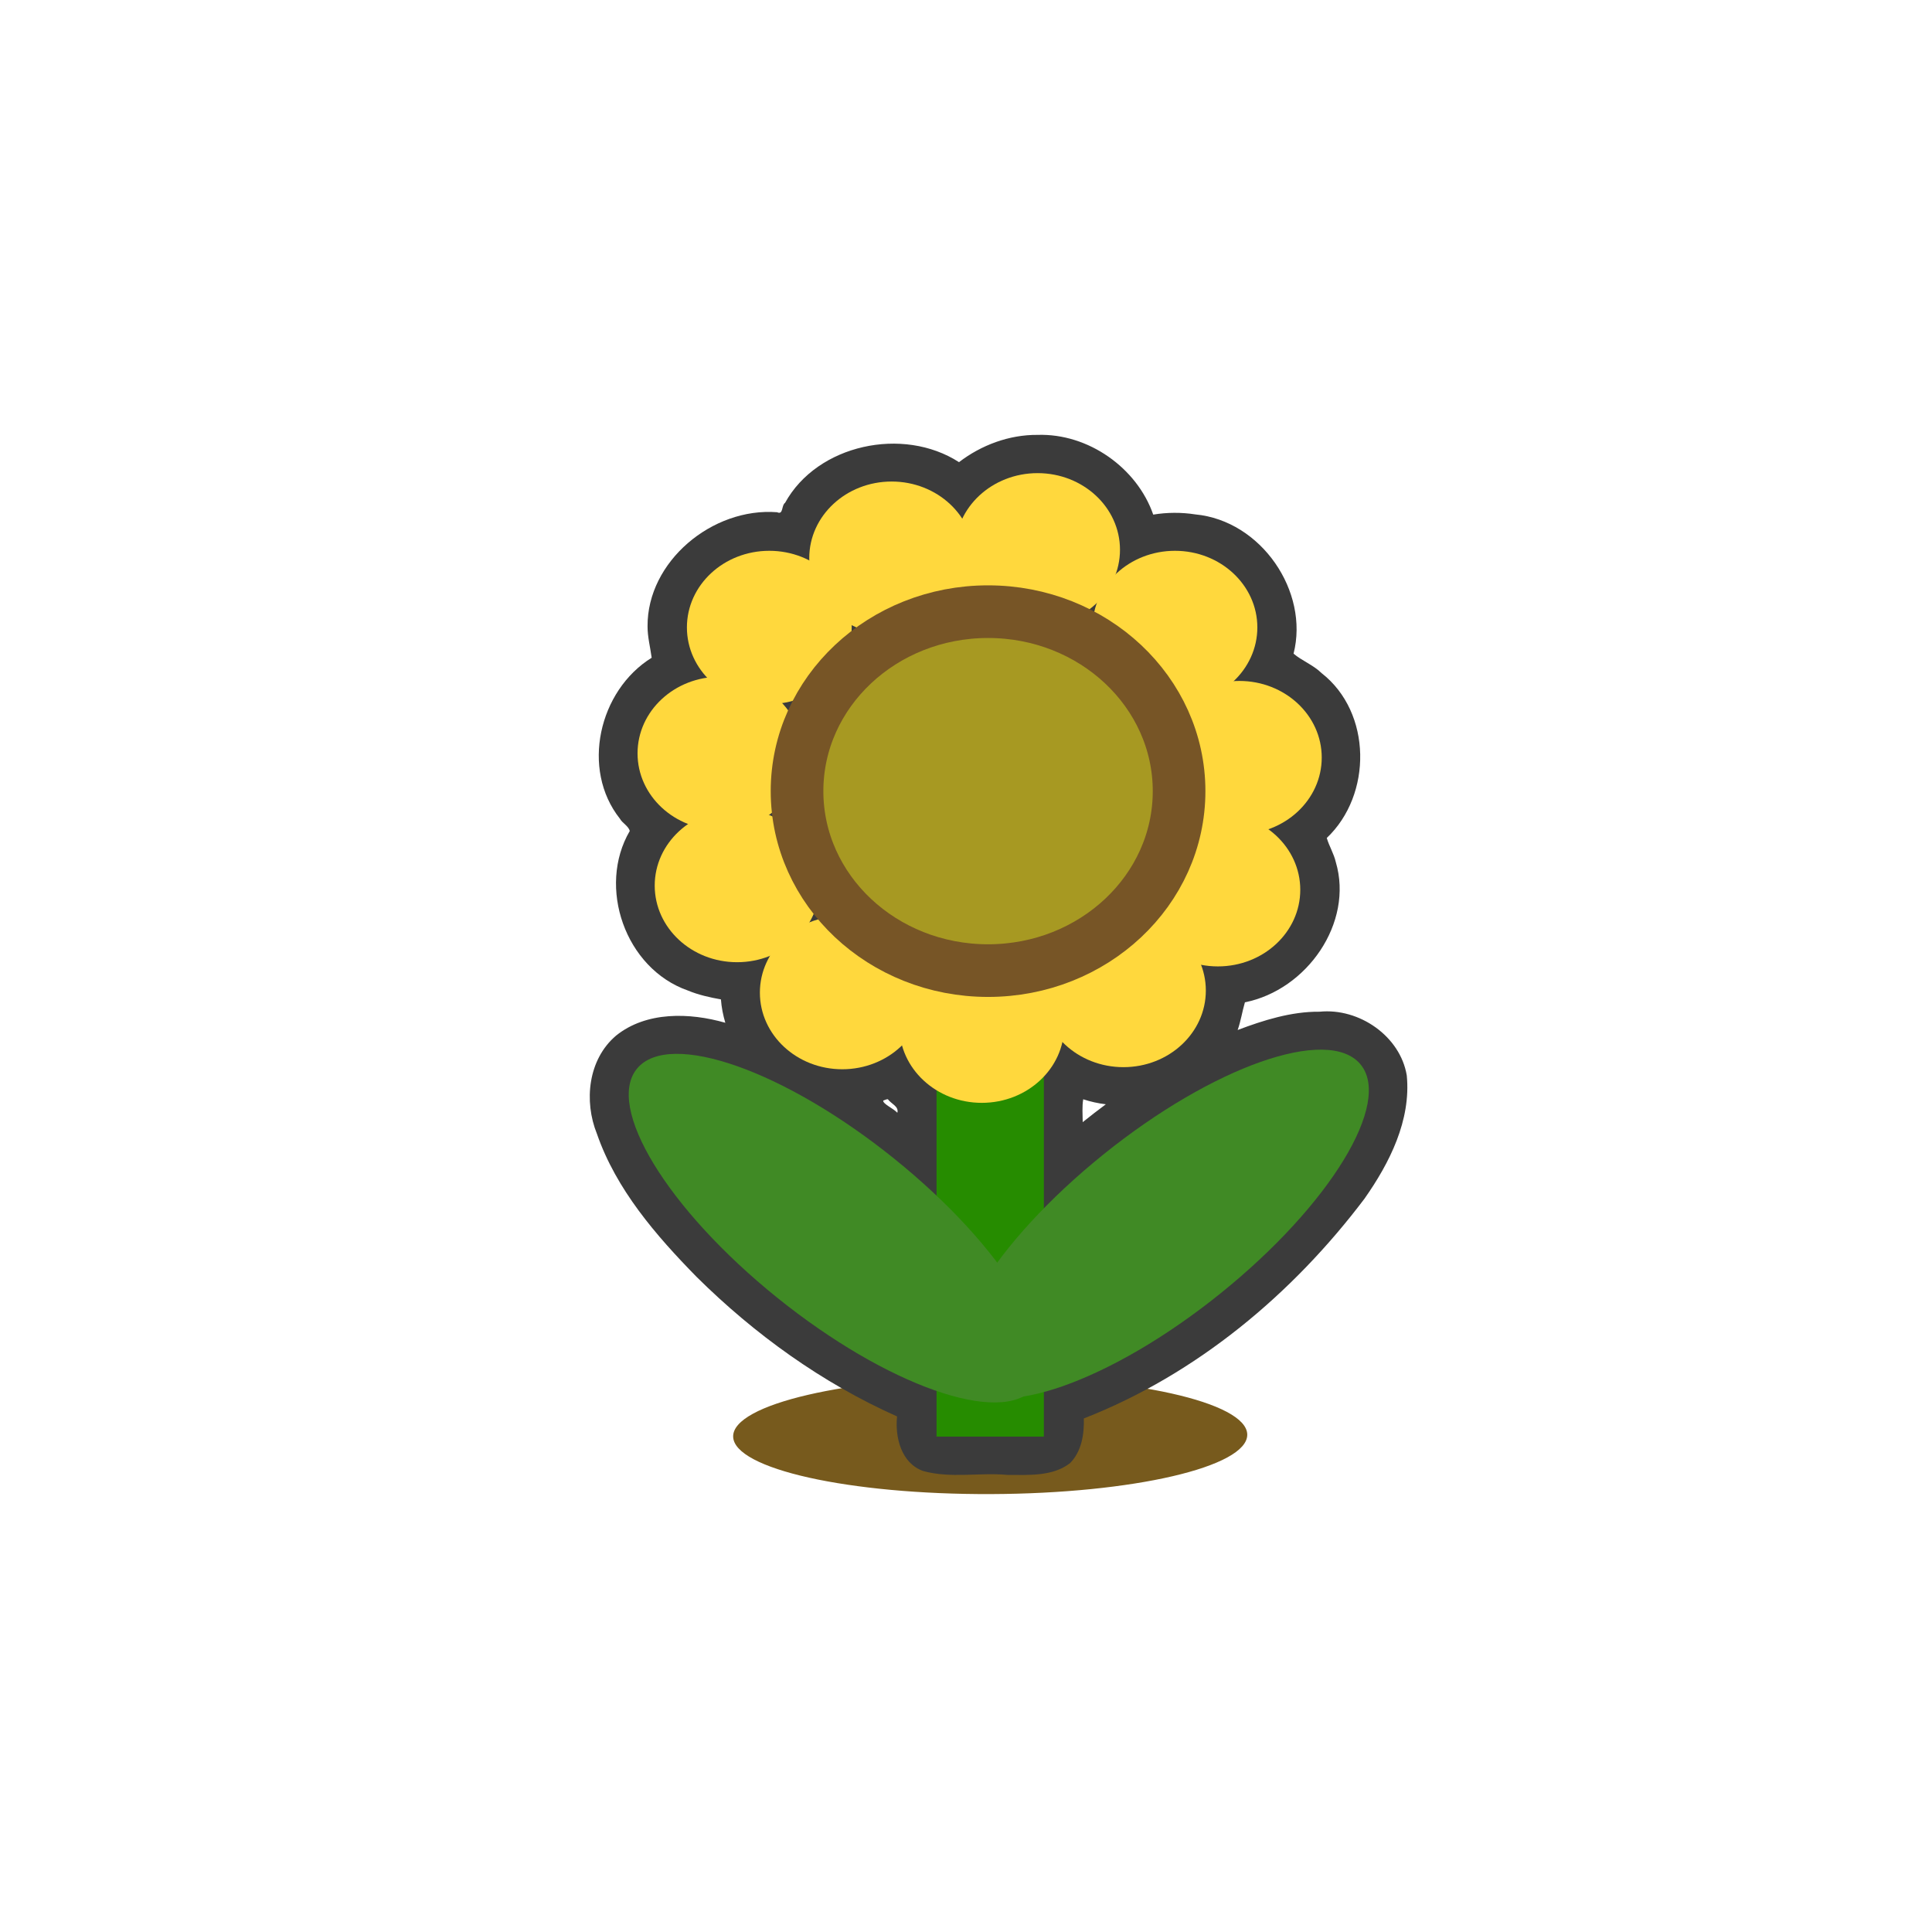
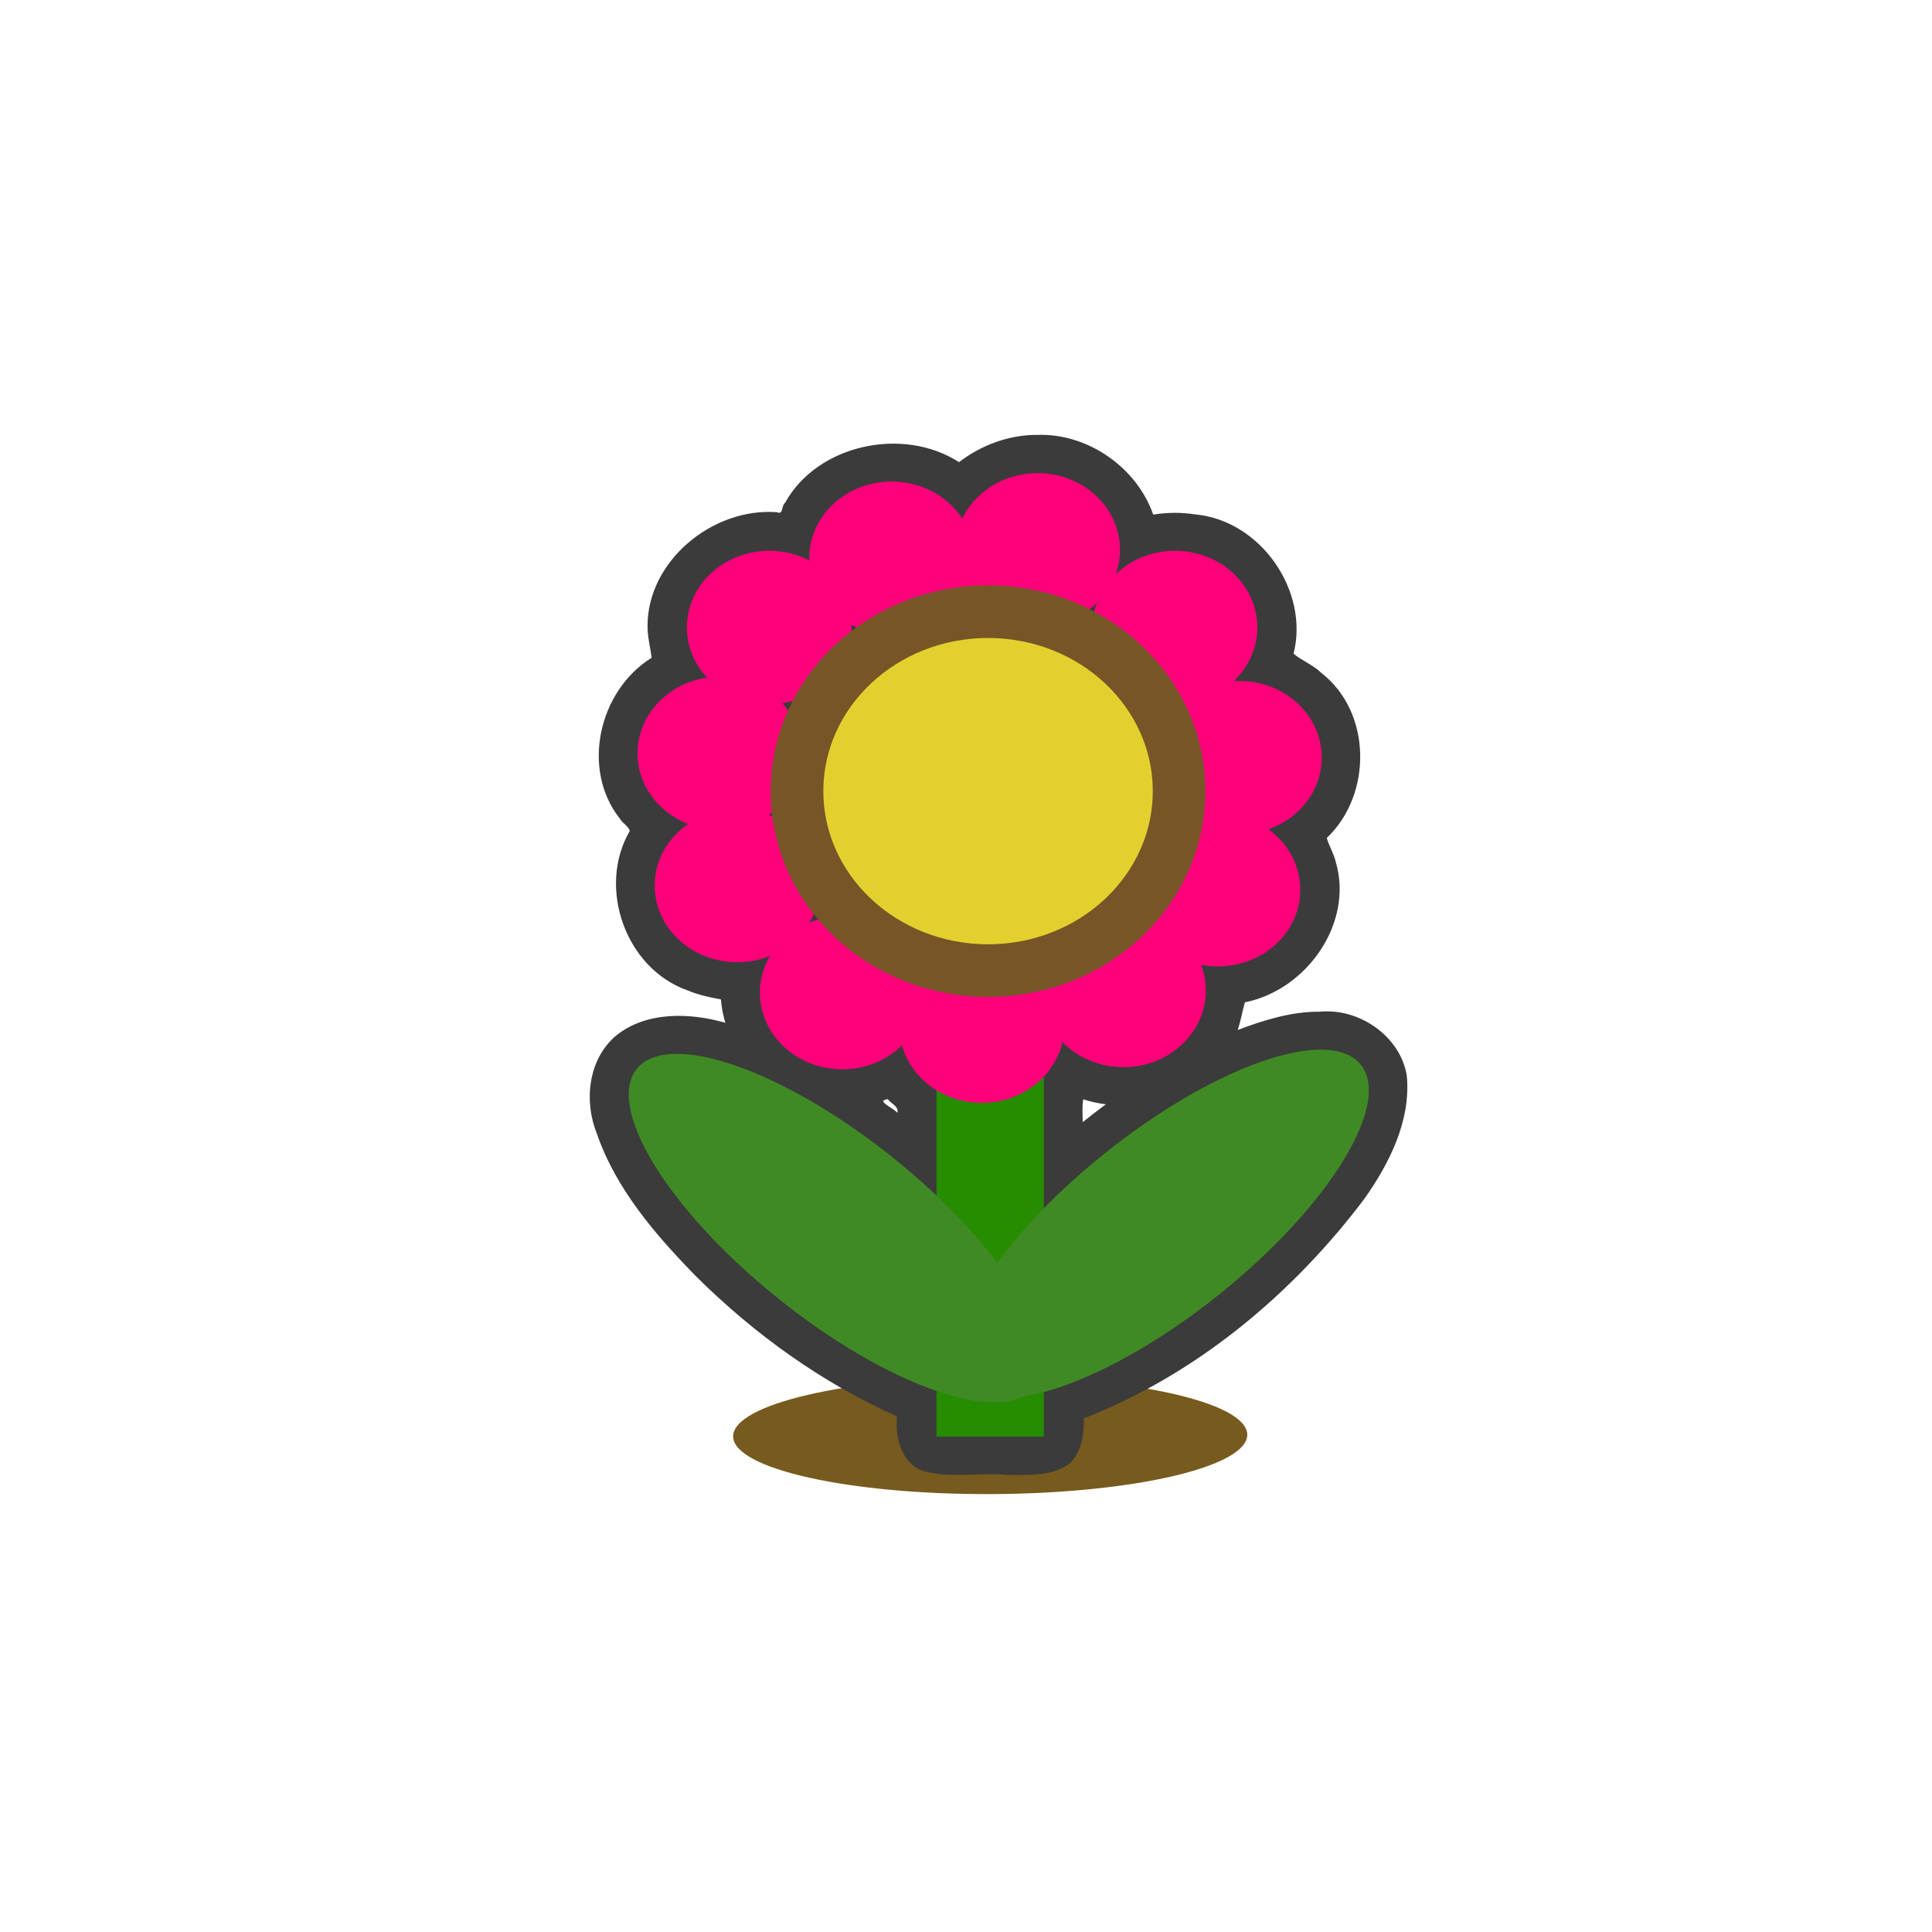
<svg xmlns="http://www.w3.org/2000/svg" width="200mm" height="200mm" viewBox="0 0 708.661 708.661" id="svg6010" version="1.1">
  <defs id="defs6012" />
  <g id="layer1" transform="translate(0,-343.7008)">
-     <g id="g6650" transform="matrix(0.5554633,0,0,0.5554633,162.821,310.0499)">
-       <ellipse style="opacity:1;fill:#775a1d;fill-opacity:1;fill-rule:nonzero;stroke:none;stroke-width:10;stroke-linecap:round;stroke-linejoin:round;stroke-miterlimit:4;stroke-dasharray:none;stroke-opacity:1" id="ellipse6591" cx="1009.984" cy="-346.995" rx="38.664" ry="169.744" transform="matrix(0.01362928,0.9999071,-0.9999925,0.00386985,0,0)" />
-       <path id="rect6593" d="m 392.026,347.759 c -18.752,-0.151 -37.197,6.743 -51.866,18.009 -36.923,-23.827 -93.654,-11.717 -114.873,26.876 -2.489,1.597 -1.005,8.178 -5.254,6.186 -42.87,-3.313 -85.824,32.646 -85.544,75.33 -0.032,7.016 1.793,13.848 2.723,20.764 -34.955,21.677 -46.858,73.624 -21.007,106.255 1.66,3.02 5.738,4.872 6.524,8.158 -21.566,36.908 -3.107,90.791 38.36,105.326 6.979,2.905 14.422,4.531 21.854,5.88 0.379,5.226 1.404,10.396 2.897,15.424 -23.592,-6.741 -52.114,-7.606 -72.127,8.471 -18.589,15.764 -21.339,43.383 -12.659,64.864 12.695,36.679 38.882,67.008 65.889,94.547 38.211,37.836 82.738,69.963 132.311,92.078 -1.441,13.607 2.69,31.004 17.352,36.072 18.091,4.97 36.945,0.847 55.379,2.53 13.92,0.016 29.99,1.193 41.522,-7.779 7.634,-7.774 9.373,-19.136 9.078,-29.497 74.624,-29.2 137.843,-82.238 185.295,-145.066 16.666,-23.688 30.843,-51.866 27.962,-81.399 -4.243,-25.841 -31.298,-44.754 -57.605,-42.116 -18.652,-0.194 -37.293,5.723 -54.069,12.075 2.103,-5.977 3.023,-12.301 4.792,-18.291 40.94,-8.155 71.875,-52.442 60.014,-92.595 -1.265,-5.552 -4.377,-10.47 -5.964,-15.917 30.072,-28.489 29.918,-82.817 -3.416,-108.864 -5.309,-5.294 -13.349,-8.368 -18.509,-12.849 10.457,-41.044 -21.344,-87.881 -64.933,-91.968 -9.173,-1.424 -18.584,-1.373 -27.741,0.143 -10.725,-30.842 -42.839,-53.723 -76.382,-52.649 z m 30.531,123.794 c 1.56,3.248 -3.121,1.034 0,0 z m 54.557,55.469 c 3.648,4.417 -4.47,2.555 0,0 z m -239.259,1.683 c 3.789,1.948 -2.912,2.219 -0.448,-0.006 l 0.203,-0.015 0.244,0.021 z m 248.762,69.85 c 3.267,2.043 -3.778,0.807 0,0 z m -29.989,61.838 c 2.009,3.592 -3.869,1.618 0,0 z M 293.209,786.49 c 2.029,2.921 7.382,4.689 6.23,8.903 -2.502,-2.801 -9.828,-5.926 -9.299,-8.084 0.952,-0.188 2.179,-1.001 3.069,-0.819 z m 128.972,0.002 c 4.844,1.603 9.86,2.696 14.934,3.307 -5.172,3.833 -10.256,7.779 -15.275,11.801 -0.047,-4.921 -0.472,-10.525 0.341,-15.108 z" style="opacity:1;fill:#3b3b3b;fill-opacity:1;fill-rule:nonzero;stroke:none;stroke-width:35.433;stroke-linecap:round;stroke-linejoin:round;stroke-miterlimit:4;stroke-dasharray:none;stroke-opacity:1" />
-       <rect y="557.368" x="325.325" height="451.871" width="70.866" id="rect6558" style="opacity:1;fill:#268c00;fill-opacity:1;fill-rule:nonzero;stroke:none;stroke-width:35.433;stroke-linecap:round;stroke-linejoin:round;stroke-miterlimit:4;stroke-dasharray:none;stroke-opacity:1" />
-       <ellipse ry="50.593" rx="54.408" cy="474.895" cx="214.884" id="path6562" style="opacity:1;fill:#ffd83d;fill-opacity:1;fill-rule:nonzero;stroke:none;stroke-width:10;stroke-linecap:round;stroke-linejoin:round;stroke-miterlimit:4;stroke-dasharray:none;stroke-opacity:1" />
-       <ellipse style="opacity:1;fill:#ffd83d;fill-opacity:1;fill-rule:nonzero;stroke:none;stroke-width:10;stroke-linecap:round;stroke-linejoin:round;stroke-miterlimit:4;stroke-dasharray:none;stroke-opacity:1" id="ellipse6564" cx="295.671" cy="429.153" rx="54.408" ry="50.593" />
-       <ellipse ry="50.593" rx="54.408" cy="423.609" cx="392.049" id="ellipse6566" style="opacity:1;fill:#ffd83d;fill-opacity:1;fill-rule:nonzero;stroke:none;stroke-width:10;stroke-linecap:round;stroke-linejoin:round;stroke-miterlimit:4;stroke-dasharray:none;stroke-opacity:1" />
-       <ellipse style="opacity:1;fill:#ffd83d;fill-opacity:1;fill-rule:nonzero;stroke:none;stroke-width:10;stroke-linecap:round;stroke-linejoin:round;stroke-miterlimit:4;stroke-dasharray:none;stroke-opacity:1" id="ellipse6568" cx="482.758" cy="474.895" rx="54.408" ry="50.593" />
-       <ellipse ry="50.593" rx="54.408" cy="560.834" cx="525.277" id="ellipse6570" style="opacity:1;fill:#ffd83d;fill-opacity:1;fill-rule:nonzero;stroke:none;stroke-width:10;stroke-linecap:round;stroke-linejoin:round;stroke-miterlimit:4;stroke-dasharray:none;stroke-opacity:1" />
-       <ellipse style="opacity:1;fill:#ffd83d;fill-opacity:1;fill-rule:nonzero;stroke:none;stroke-width:10;stroke-linecap:round;stroke-linejoin:round;stroke-miterlimit:4;stroke-dasharray:none;stroke-opacity:1" id="ellipse6572" cx="511.104" cy="648.158" rx="54.408" ry="50.593" />
-       <ellipse ry="50.593" rx="54.408" cy="714.692" cx="448.742" id="ellipse6574" style="opacity:1;fill:#ffd83d;fill-opacity:1;fill-rule:nonzero;stroke:none;stroke-width:10;stroke-linecap:round;stroke-linejoin:round;stroke-miterlimit:4;stroke-dasharray:none;stroke-opacity:1" />
-       <ellipse style="opacity:1;fill:#ffd83d;fill-opacity:1;fill-rule:nonzero;stroke:none;stroke-width:10;stroke-linecap:round;stroke-linejoin:round;stroke-miterlimit:4;stroke-dasharray:none;stroke-opacity:1" id="ellipse6576" cx="355.199" cy="738.255" rx="54.408" ry="50.593" />
-       <ellipse ry="50.593" rx="54.408" cy="716.078" cx="263.073" id="ellipse6578" style="opacity:1;fill:#ffd83d;fill-opacity:1;fill-rule:nonzero;stroke:none;stroke-width:10;stroke-linecap:round;stroke-linejoin:round;stroke-miterlimit:4;stroke-dasharray:none;stroke-opacity:1" />
-       <ellipse style="opacity:1;fill:#ffd83d;fill-opacity:1;fill-rule:nonzero;stroke:none;stroke-width:10;stroke-linecap:round;stroke-linejoin:round;stroke-miterlimit:4;stroke-dasharray:none;stroke-opacity:1" id="ellipse6580" cx="193.624" cy="645.386" rx="54.408" ry="50.593" />
-       <ellipse ry="50.593" rx="54.408" cy="558.061" cx="182.286" id="ellipse6582" style="opacity:1;fill:#ffd83d;fill-opacity:1;fill-rule:nonzero;stroke:none;stroke-width:10;stroke-linecap:round;stroke-linejoin:round;stroke-miterlimit:4;stroke-dasharray:none;stroke-opacity:1" />
-       <ellipse ry="118.512" rx="126.142" cy="583.011" cx="359.341" id="path6560" style="opacity:1;fill:#a79922;fill-opacity:1;fill-rule:nonzero;stroke:#775526;stroke-width:34.765;stroke-linecap:round;stroke-linejoin:round;stroke-miterlimit:4;stroke-dasharray:none;stroke-opacity:1" />
-       <ellipse transform="matrix(0.646364,0.7630292,-0.7786032,0.6275166,0,0)" ry="168.244" rx="59.999" cy="199.853" cx="974.295" id="path6587" style="opacity:1;fill:#408a25;fill-opacity:1;fill-rule:nonzero;stroke:none;stroke-width:10;stroke-linecap:round;stroke-linejoin:round;stroke-miterlimit:4;stroke-dasharray:none;stroke-opacity:1" />
-       <ellipse style="opacity:1;fill:#408a25;fill-opacity:1;fill-rule:nonzero;stroke:none;stroke-width:10;stroke-linecap:round;stroke-linejoin:round;stroke-miterlimit:4;stroke-dasharray:none;stroke-opacity:1" id="ellipse6589" cx="516.438" cy="761.001" rx="59.999" ry="168.244" transform="matrix(-0.646364,0.7630292,0.7786032,0.6275166,0,0)" />
-     </g>
+     <ellipse transform="matrix(0.01362927,0.9999071,-0.9999925,0.00386985,0,0)" ry="94.287" rx="21.476" cy="-351.331" cx="871.701" id="ellipse6591" style="opacity:1;fill:#775a1d;fill-opacity:1;fill-rule:nonzero;stroke:none;stroke-width:10;stroke-linecap:round;stroke-linejoin:round;stroke-miterlimit:4;stroke-dasharray:none;stroke-opacity:1" />
+     <path style="opacity:1;fill:#3b3b3b;fill-opacity:1;fill-rule:nonzero;stroke:none;stroke-width:35.433;stroke-linecap:round;stroke-linejoin:round;stroke-miterlimit:4;stroke-dasharray:none;stroke-opacity:1" d="m 380.577,503.217 c -10.416,-0.084 -20.662,3.745 -28.809,10.003 -20.509,-13.235 -52.021,-6.508 -63.808,14.929 -1.383,0.887 -0.558,4.542 -2.919,3.436 -23.813,-1.84 -47.672,18.134 -47.517,41.843 -0.018,3.897 0.996,7.692 1.512,11.534 -19.416,12.041 -26.028,40.896 -11.669,59.021 0.922,1.677 3.187,2.706 3.624,4.532 -11.979,20.501 -1.726,50.431 21.307,58.505 3.877,1.614 8.011,2.517 12.139,3.266 0.211,2.903 0.78,5.775 1.609,8.567 -13.105,-3.744 -28.947,-4.225 -40.064,4.705 -10.326,8.756 -11.853,24.098 -7.032,36.03 7.052,20.374 21.598,37.221 36.599,52.517 21.225,21.016 45.958,38.862 73.494,51.146 -0.801,7.558 1.494,17.222 9.639,20.037 10.049,2.76 20.522,0.471 30.761,1.406 7.732,0.009 16.658,0.662 23.064,-4.321 4.241,-4.318 5.207,-10.629 5.043,-16.384 41.451,-16.22 76.567,-45.68 102.924,-80.579 9.258,-13.158 17.132,-28.81 15.532,-45.214 -2.357,-14.354 -17.385,-24.859 -31.998,-23.394 -10.36,-0.108 -20.715,3.179 -30.033,6.707 1.168,-3.32 1.679,-6.833 2.662,-10.16 22.741,-4.53 39.924,-29.13 33.335,-51.433 -0.703,-3.084 -2.431,-5.816 -3.313,-8.841 16.704,-15.824 16.618,-46.002 -1.898,-60.47 -2.949,-2.94 -7.415,-4.648 -10.281,-7.137 5.809,-22.799 -11.856,-48.814 -36.068,-51.085 -5.095,-0.791 -10.323,-0.762 -15.409,0.079 -5.957,-17.131 -23.796,-29.841 -42.427,-29.244 z m 16.959,68.763 c 0.867,1.804 -1.734,0.575 0,0 z m 30.305,30.811 c 2.027,2.453 -2.483,1.419 0,0 z m -132.9,0.935 c 2.105,1.082 -1.617,1.232 -0.249,-0.003 l 0.113,-0.008 0.136,0.012 z m 138.178,38.799 c 1.815,1.135 -2.099,0.448 0,0 z m -16.658,34.349 c 1.116,1.995 -2.149,0.898 0,0 z m -90.774,70.043 c 1.127,1.623 4.101,2.605 3.46,4.945 -1.39,-1.556 -5.459,-3.292 -5.165,-4.491 0.529,-0.104 1.21,-0.556 1.705,-0.455 z m 71.639,0.001 c 2.691,0.89 5.477,1.497 8.295,1.837 -2.873,2.129 -5.697,4.321 -8.485,6.555 -0.026,-2.733 -0.262,-5.846 0.189,-8.392 z" id="rect6593" />
+     <rect style="opacity:1;fill:#268c00;fill-opacity:1;fill-rule:nonzero;stroke:none;stroke-width:35.433;stroke-linecap:round;stroke-linejoin:round;stroke-miterlimit:4;stroke-dasharray:none;stroke-opacity:1" id="rect6558" width="39.363" height="250.998" x="343.527" y="619.648" />
+     <ellipse style="opacity:1;fill:#ff007b;fill-opacity:1;fill-rule:nonzero;stroke:none;stroke-width:10;stroke-linecap:round;stroke-linejoin:round;stroke-miterlimit:4;stroke-dasharray:none;stroke-opacity:1" id="path6562" cx="282.181" cy="573.837" rx="30.222" ry="28.103" />
+     <ellipse ry="28.103" rx="30.222" cy="548.429" cx="327.055" id="ellipse6564" style="opacity:1;fill:#ff007b;fill-opacity:1;fill-rule:nonzero;stroke:none;stroke-width:10;stroke-linecap:round;stroke-linejoin:round;stroke-miterlimit:4;stroke-dasharray:none;stroke-opacity:1" />
+     <ellipse style="opacity:1;fill:#ff007b;fill-opacity:1;fill-rule:nonzero;stroke:none;stroke-width:10;stroke-linecap:round;stroke-linejoin:round;stroke-miterlimit:4;stroke-dasharray:none;stroke-opacity:1" id="ellipse6566" cx="380.59" cy="545.349" rx="30.222" ry="28.103" />
+     <ellipse ry="28.103" rx="30.222" cy="573.837" cx="430.975" id="ellipse6568" style="opacity:1;fill:#ff007b;fill-opacity:1;fill-rule:nonzero;stroke:none;stroke-width:10;stroke-linecap:round;stroke-linejoin:round;stroke-miterlimit:4;stroke-dasharray:none;stroke-opacity:1" />
+     <ellipse style="opacity:1;fill:#ff007b;fill-opacity:1;fill-rule:nonzero;stroke:none;stroke-width:10;stroke-linecap:round;stroke-linejoin:round;stroke-miterlimit:4;stroke-dasharray:none;stroke-opacity:1" id="ellipse6570" cx="454.593" cy="621.572" rx="30.222" ry="28.103" />
+     <ellipse ry="28.103" rx="30.222" cy="670.078" cx="446.72" id="ellipse6572" style="opacity:1;fill:#ff007b;fill-opacity:1;fill-rule:nonzero;stroke:none;stroke-width:10;stroke-linecap:round;stroke-linejoin:round;stroke-miterlimit:4;stroke-dasharray:none;stroke-opacity:1" />
+     <ellipse style="opacity:1;fill:#ff007b;fill-opacity:1;fill-rule:nonzero;stroke:none;stroke-width:10;stroke-linecap:round;stroke-linejoin:round;stroke-miterlimit:4;stroke-dasharray:none;stroke-opacity:1" id="ellipse6574" cx="412.081" cy="707.035" rx="30.222" ry="28.103" />
+     <ellipse ry="28.103" rx="30.222" cy="720.124" cx="360.121" id="ellipse6576" style="opacity:1;fill:#ff007b;fill-opacity:1;fill-rule:nonzero;stroke:none;stroke-width:10;stroke-linecap:round;stroke-linejoin:round;stroke-miterlimit:4;stroke-dasharray:none;stroke-opacity:1" />
+     <ellipse style="opacity:1;fill:#ff007b;fill-opacity:1;fill-rule:nonzero;stroke:none;stroke-width:10;stroke-linecap:round;stroke-linejoin:round;stroke-miterlimit:4;stroke-dasharray:none;stroke-opacity:1" id="ellipse6578" cx="308.948" cy="707.805" rx="30.222" ry="28.103" />
+     <ellipse ry="28.103" rx="30.222" cy="668.538" cx="270.372" id="ellipse6580" style="opacity:1;fill:#ff007b;fill-opacity:1;fill-rule:nonzero;stroke:none;stroke-width:10;stroke-linecap:round;stroke-linejoin:round;stroke-miterlimit:4;stroke-dasharray:none;stroke-opacity:1" />
+     <ellipse style="opacity:1;fill:#ff007b;fill-opacity:1;fill-rule:nonzero;stroke:none;stroke-width:10;stroke-linecap:round;stroke-linejoin:round;stroke-miterlimit:4;stroke-dasharray:none;stroke-opacity:1" id="ellipse6582" cx="264.074" cy="620.032" rx="30.222" ry="28.103" />
+     <ellipse style="opacity:1;fill:#e3d02f;fill-opacity:1;fill-rule:nonzero;stroke:#775526;stroke-width:19.311;stroke-linecap:round;stroke-linejoin:round;stroke-miterlimit:4;stroke-dasharray:none;stroke-opacity:1" id="path6560" cx="362.422" cy="633.891" rx="70.067" ry="65.829" />
+     <ellipse style="opacity:1;fill:#408a25;fill-opacity:1;fill-rule:nonzero;stroke:none;stroke-width:10;stroke-linecap:round;stroke-linejoin:round;stroke-miterlimit:4;stroke-dasharray:none;stroke-opacity:1" id="path6587" cx="884.867" cy="187.202" rx="33.327" ry="93.453" transform="matrix(0.646364,0.7630292,-0.7786032,0.6275166,0,0)" />
+     <ellipse transform="matrix(-0.646364,0.7630292,0.7786032,0.6275166,0,0)" ry="93.453" rx="33.327" cy="747.448" cx="426.137" id="ellipse6589" style="opacity:1;fill:#408a25;fill-opacity:1;fill-rule:nonzero;stroke:none;stroke-width:10;stroke-linecap:round;stroke-linejoin:round;stroke-miterlimit:4;stroke-dasharray:none;stroke-opacity:1" />
  </g>
</svg>
